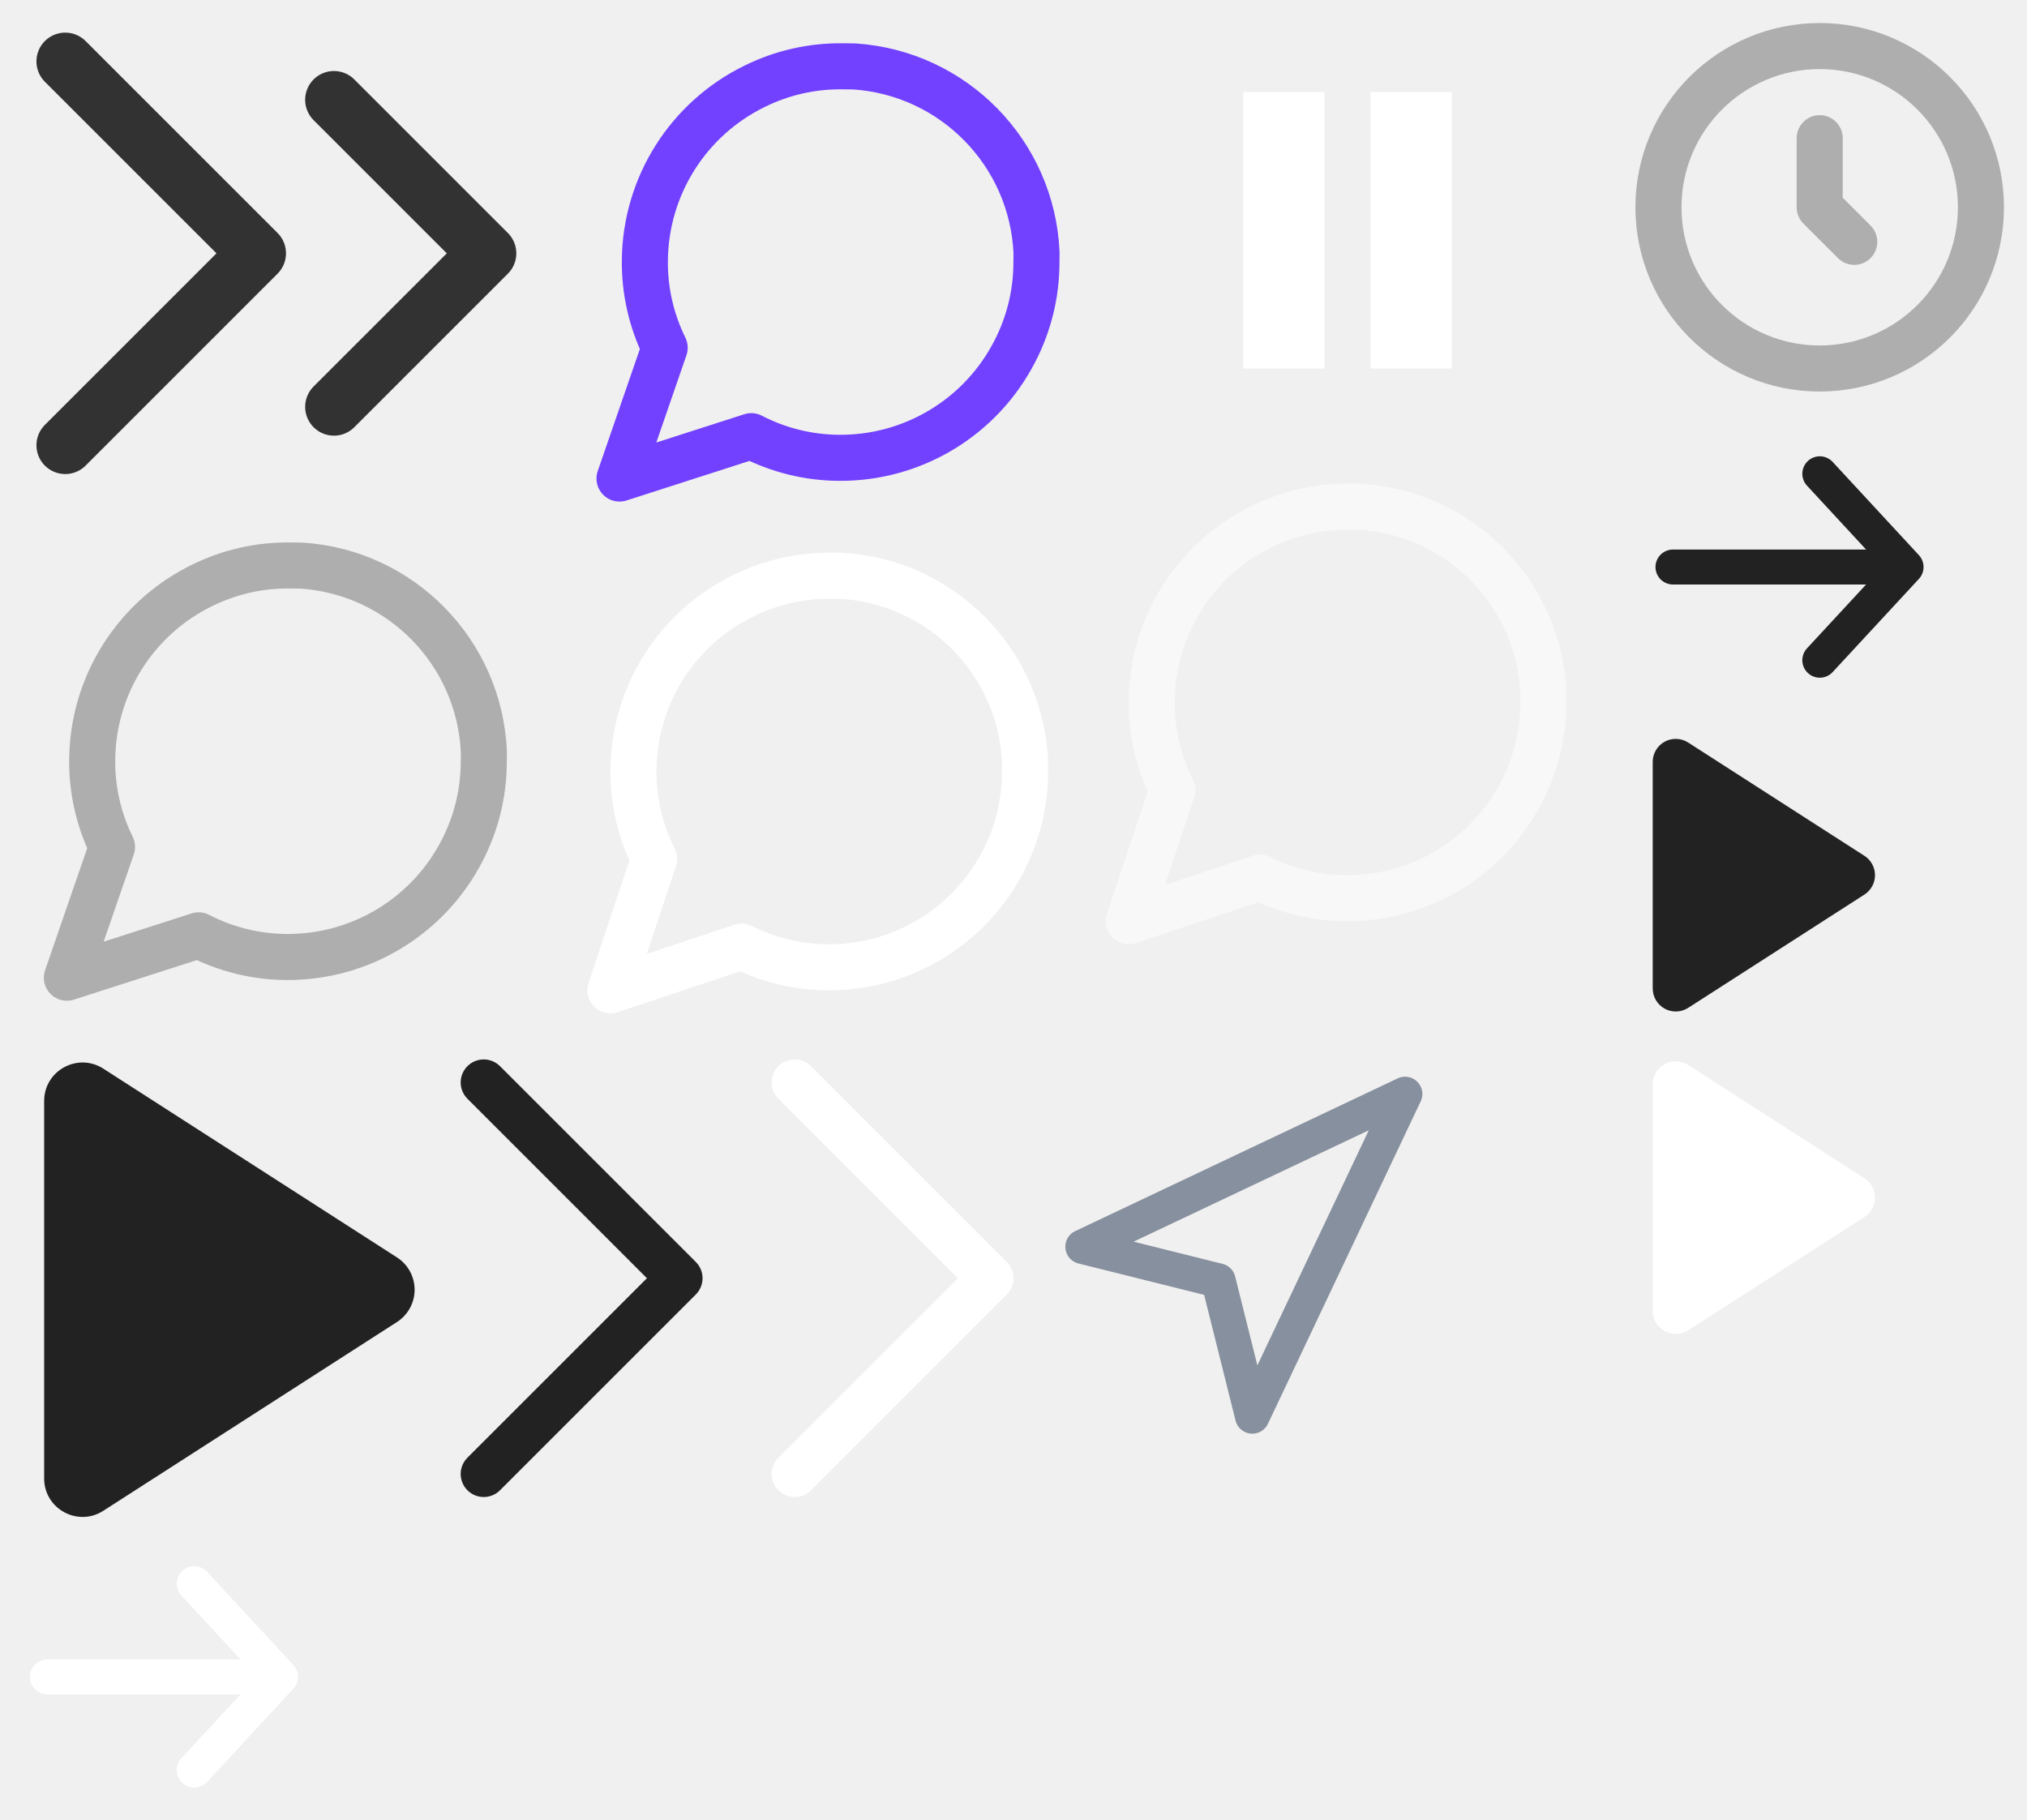
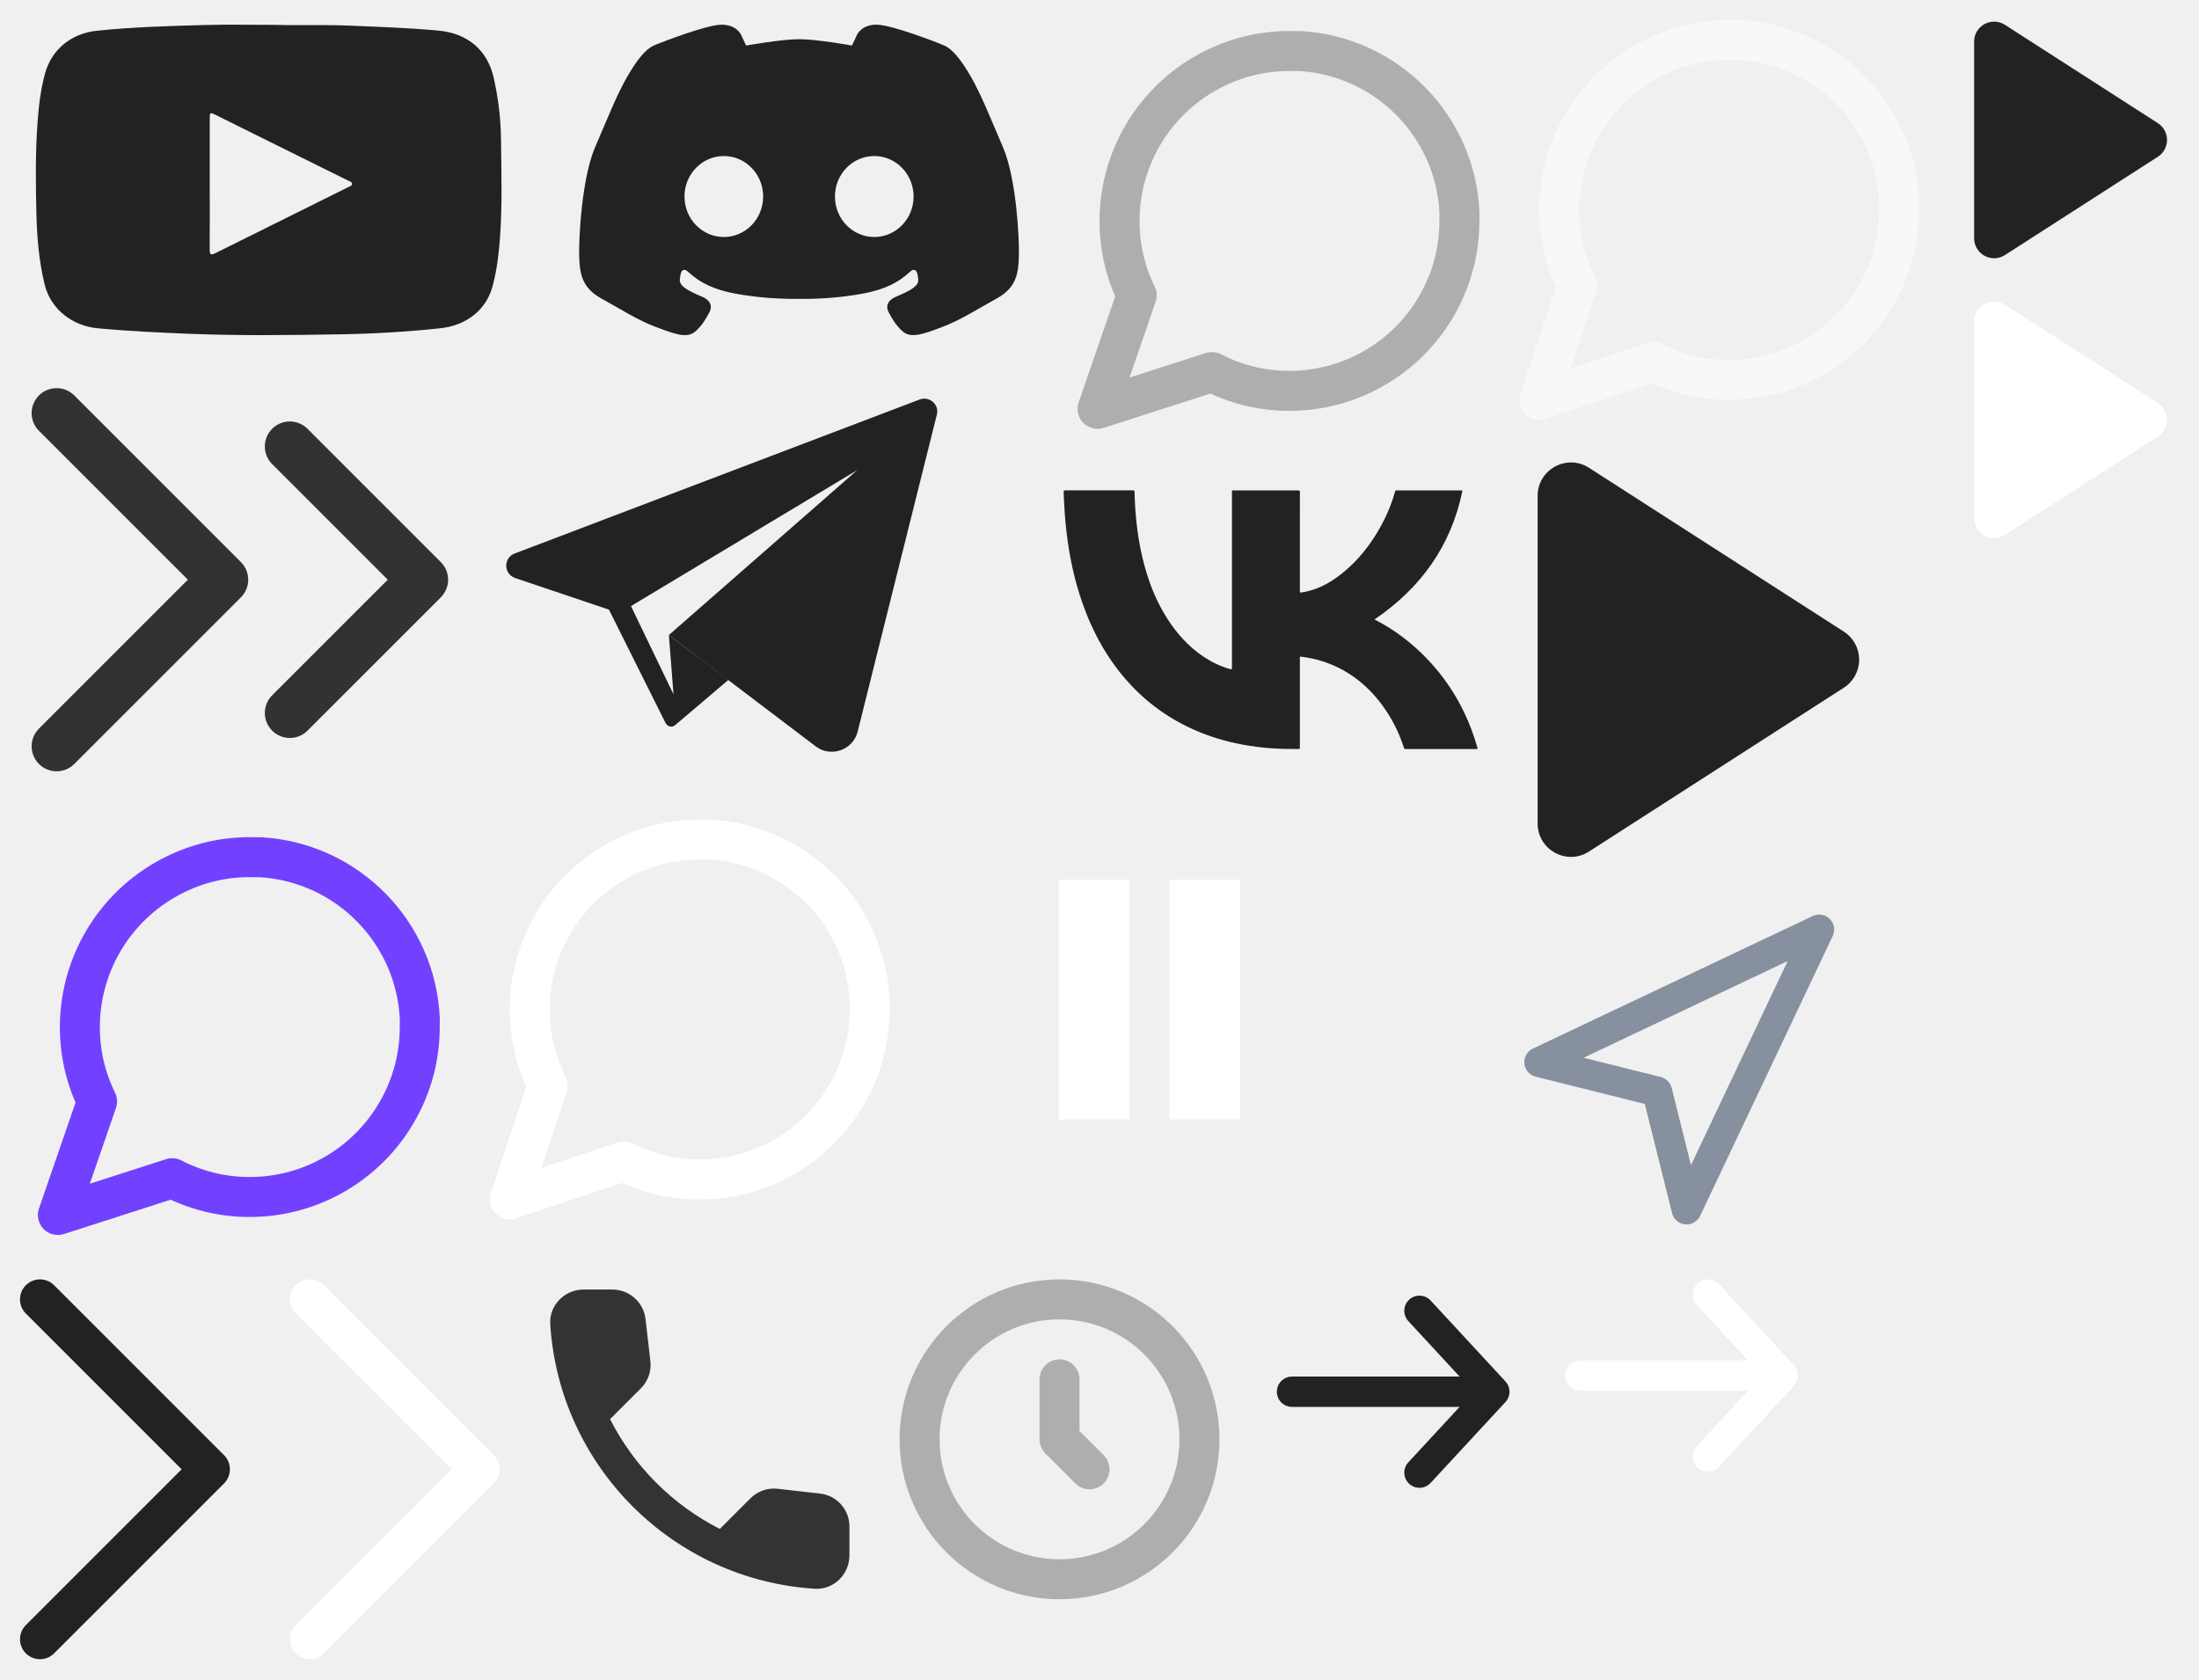
- <svg xmlns="http://www.w3.org/2000/svg" width="88" height="79" viewBox="0 0 88 79">
-   <svg width="15" height="13" fill="none" viewBox="-1 -1 15 13" id="black-right-arrow" x="70" y="18">
+ <svg xmlns="http://www.w3.org/2000/svg" width="110" height="84" viewBox="0 0 110 84">
+   <svg width="15" height="13" fill="none" viewBox="-1 -1 15 13" id="black-right-arrow" x="62" y="63">
    <path d="M8.005 1.571 11.75 5.62 8.005 9.667" stroke="#222" stroke-width="1.518" stroke-linecap="round" stroke-linejoin="round" />
    <path d="M11.457 5.62H1.63" stroke="#222" stroke-width="1.518" stroke-linecap="round" />
  </svg>
-   <svg width="18" height="18" fill="none" viewBox="-1 -1 18 18" id="clock" x="70">
+   <svg width="18" height="18" fill="none" viewBox="-1 -1 18 18" id="call" x="26" y="63">
+     <path d="m14.024 10.716-2.116-.241a1.658 1.658 0 0 0-1.367.475l-1.533 1.533A12.538 12.538 0 0 1 3.516 6.99l1.542-1.54a1.66 1.66 0 0 0 .475-1.366l-.242-2.1A1.668 1.668 0 0 0 3.633.508H2.19C1.25.508.466 1.29.525 2.233c.441 7.116 6.133 12.8 13.241 13.242.942.058 1.725-.726 1.725-1.667v-1.442a1.652 1.652 0 0 0-1.466-1.65z" fill="#333" />
+   </svg>
+   <svg width="18" height="18" fill="none" viewBox="-1 -1 18 18" id="clock" x="44" y="63">
    <path d="M8 5v3l1.5 1.5M8 15A7 7 0 1 0 8 1a7 7 0 0 0 0 14z" stroke="#AEAEAE" stroke-width="2" stroke-linecap="round" stroke-linejoin="round" />
  </svg>
-   <svg width="22" height="22" fill="none" viewBox="-1 -1 22 22" id="comments" x="47" y="20">
+   <svg width="22" height="22" fill="none" viewBox="-1 -1 22 22" id="comments" x="75">
    <path opacity=".5" clip-rule="evenodd" d="M19 9.5a8.38 8.38 0 0 1-.9 3.8 8.5 8.5 0 0 1-7.6 4.7 8.38 8.38 0 0 1-3.8-.9L1 19l1.9-5.7A8.38 8.38 0 0 1 2 9.5a8.5 8.5 0 0 1 4.7-7.6 8.38 8.38 0 0 1 3.8-.9h.5a8.48 8.48 0 0 1 8 8v.5z" stroke="#fff" stroke-width="2" stroke-linecap="round" stroke-linejoin="round" />
  </svg>
-   <svg width="23" height="23" fill="none" viewBox="-1 -1 23 23" id="comments-gray" y="22">
+   <svg width="23" height="23" fill="none" viewBox="-1 -1 23 23" id="comments-gray" x="52">
    <path clip-rule="evenodd" d="M20.002 10.142a8.38 8.38 0 0 1-.94 3.79 8.5 8.5 0 0 1-7.649 4.62 8.38 8.38 0 0 1-3.79-.94l-5.72 1.84 1.96-5.68a8.38 8.38 0 0 1-.86-3.809 8.5 8.5 0 0 1 4.78-7.55 8.38 8.38 0 0 1 3.809-.86l.5.005a8.48 8.48 0 0 1 7.915 8.084l-.005.5v0z" stroke="#AEAEAE" stroke-width="2" stroke-linecap="round" stroke-linejoin="round" />
  </svg>
-   <svg width="23" height="23" fill="none" viewBox="-1 -1 23 23" id="comments-purple" x="24">
+   <svg width="23" height="23" fill="none" viewBox="-1 -1 23 23" id="comments-purple" y="40">
    <path clip-rule="evenodd" d="M19.995 10.468a8.38 8.38 0 0 1-.94 3.79 8.5 8.5 0 0 1-7.649 4.62 8.38 8.38 0 0 1-3.79-.94l-5.72 1.84 1.96-5.68a8.38 8.38 0 0 1-.86-3.809 8.5 8.5 0 0 1 4.78-7.55 8.38 8.38 0 0 1 3.809-.86l.5.005A8.48 8.48 0 0 1 20 9.968l-.005.5v0z" stroke="#7241FF" stroke-width="2" stroke-linecap="round" stroke-linejoin="round" />
  </svg>
-   <svg width="23" height="22" fill="none" viewBox="-1 -1 23 22" id="comments-white" x="24" y="23">
+   <svg width="23" height="22" fill="none" viewBox="-1 -1 23 22" id="comments-white" x="23" y="40">
    <path clip-rule="evenodd" d="M19.5 9.5a8.38 8.38 0 0 1-.9 3.8A8.5 8.5 0 0 1 11 18a8.379 8.379 0 0 1-3.8-.9L1.5 19l1.9-5.7a8.38 8.38 0 0 1-.9-3.8 8.5 8.5 0 0 1 4.7-7.6A8.38 8.38 0 0 1 11 1h.5a8.48 8.48 0 0 1 8 8v.5z" stroke="#fff" stroke-width="2" stroke-linecap="round" stroke-linejoin="round" />
  </svg>
-   <svg width="24" height="22" fill="none" viewBox="-1 -1 24 22" id="doubble-black-right-arrow">
+   <svg width="24" height="22" fill="none" viewBox="-1 -1 24 22" id="doubble-black-right-arrow" y="18">
    <path d="M13.498 16.666 20.165 10l-6.667-6.667m-11.666 15 8.334-8.334-8.334-8.333" stroke="#323232" stroke-width="2.5" stroke-linecap="round" stroke-linejoin="round" />
  </svg>
-   <svg width="18" height="19" fill="none" viewBox="-1 -1 18 19" id="navigate" x="45" y="45">
+   <svg width="18" height="19" fill="none" viewBox="-1 -1 18 19" id="navigate" x="75" y="44">
    <path clip-rule="evenodd" d="M1 8.132 15 1.5l-6.632 14-1.473-5.895L1 8.132z" stroke="#87909E" stroke-width="1.5" stroke-linecap="round" stroke-linejoin="round" />
  </svg>
-   <svg width="23" height="20" fill="none" viewBox="-1 -1 23 20" id="pausesvg" x="47">
+   <svg width="23" height="20" fill="none" viewBox="-1 -1 23 20" id="pausesvg" x="46" y="40">
    <path fill="#fff" d="M5.971 3H9.5v12H5.971zM11.5 3h3.529v12H11.5z" />
  </svg>
-   <svg width="13" height="14" fill="none" viewBox="-1 -1 13 14" id="play-black" x="70" y="31">
+   <svg width="13" height="14" fill="none" viewBox="-1 -1 13 14" id="play-black" x="97">
    <path fill-rule="evenodd" clip-rule="evenodd" d="M.75 1.082A1 1 0 0 1 2.29.24l7.652 4.92a1 1 0 0 1 0 1.682l-7.65 4.918a1 1 0 0 1-1.541-.84V1.081z" fill="#222" />
  </svg>
-   <svg width="19" height="22" fill="none" viewBox="-1 -1 19 22" id="play-black-large" y="45">
+   <svg width="19" height="22" fill="none" viewBox="-1 -1 19 22" id="play-black-large" x="75" y="22">
    <path fill-rule="evenodd" clip-rule="evenodd" d="M.917 1.803C.917.484 2.375-.312 3.485.4l12.75 8.197a1.667 1.667 0 0 1 0 2.804l-12.75 8.197c-1.11.713-2.568-.083-2.568-1.402V1.803z" fill="#222" />
  </svg>
-   <svg width="13" height="14" fill="none" viewBox="-1 -1 13 14" id="play-white" x="70" y="45">
+   <svg width="13" height="14" fill="none" viewBox="-1 -1 13 14" id="play-white" x="97" y="14">
    <path fill-rule="evenodd" clip-rule="evenodd" d="M.75 1.082A1 1 0 0 1 2.29.24l7.652 4.92a1 1 0 0 1 0 1.682l-7.65 4.918a1 1 0 0 1-1.541-.84V1.081z" fill="#fff" />
  </svg>
-   <svg width="13" height="21" fill="none" viewBox="-1 -1 13 21" id="single-black-right-arrow" x="19" y="45">
+   <svg width="13" height="21" fill="none" viewBox="-1 -1 13 21" id="single-black-right-arrow" y="63">
    <path d="m1 18 8.5-8.5L1 1" stroke="#222" stroke-width="2" stroke-linecap="round" stroke-linejoin="round" />
  </svg>
-   <svg width="13" height="21" fill="none" viewBox="-1 -1 13 21" id="single-white-right-arrow" x="32" y="45">
+   <svg width="13" height="21" fill="none" viewBox="-1 -1 13 21" id="single-white-right-arrow" x="13" y="63">
    <path d="M1.5 18 10 9.5 1.5 1" stroke="#fff" stroke-width="2" stroke-linecap="round" stroke-linejoin="round" />
  </svg>
-   <svg width="14" height="12" fill="none" viewBox="-1 -1 14 12" id="white-right-arrow" y="67">
+   <svg width="25" height="18" fill="none" viewBox="-1 -1 25 18" id="social-ds" x="27">
+     <path d="M8.099.235c-.745 0-2.992.87-3.395 1.043-.403.174-.85.716-1.358 1.611-.508.895-.917 1.941-1.579 3.48C1.105 7.908.95 10.875.972 11.78c.022.905.131 1.612 1.104 2.148.973.535 1.833 1.095 2.738 1.432.906.337 1.524.579 1.943.242.42-.337.696-.927.696-.927s.397-.526-.353-.842c-.751-.316-1.126-.537-1.093-.864.033-.326.088-.505.275-.463.188.043.63.8 2.33 1.148 1.7.347 3.358.295 3.358.295s1.658.052 3.358-.295c1.7-.348 2.142-1.105 2.33-1.147.188-.043.243.136.276.463.033.326-.343.547-1.093.863-.751.316-.354.842-.354.842s.277.59.696.927c.42.337 1.038.095 1.943-.242.906-.337 1.766-.897 2.738-1.432.973-.536 1.082-1.243 1.104-2.148.022-.906-.132-3.873-.795-5.412-.662-1.539-1.07-2.585-1.578-3.48s-.955-1.437-1.358-1.61c-.403-.175-2.65-1.044-3.395-1.044-.746 0-.966.495-.966.495l-.26.548S12.871.962 11.982.961c-.89 0-2.658.317-2.658.317L9.064.73S8.845.235 8.1.235zm.08 6.57h.028c1.087 0 1.968.907 1.968 2.026 0 1.118-.881 2.025-1.968 2.025-1.086 0-1.967-.907-1.967-2.025 0-1.108.864-2.01 1.94-2.025zm7.554 0h.027c1.076.016 1.94.918 1.94 2.026 0 1.118-.88 2.025-1.967 2.025-1.086 0-1.967-.907-1.967-2.025 0-1.119.88-2.025 1.967-2.025z" fill="#222" />
+   </svg>
+   <svg width="24" height="21" fill="none" viewBox="-1 -1 24 21" id="social-tg" x="24" y="18">
+     <path d="M21.238.941a.598.598 0 0 0-.23.042L.745 8.688a.651.651 0 0 0 .021 1.226l4.696 1.583 2.83 5.67.011.011a.302.302 0 0 0 .273.168.313.313 0 0 0 .199-.073l2.652-2.254-2.967-2.243.23 2.956-2.127-4.413 11.32-6.803-9.423 8.25 7.338 5.565c.241.189.524.273.807.273.577 0 1.143-.377 1.3-1.017l3.962-15.86c.105-.398-.23-.786-.629-.786z" fill="#222" />
+   </svg>
+   <svg width="23" height="16" fill="none" viewBox="-1 -1 23 16" id="social-vk" x="52" y="23">
+     <path d="M15.754 6.99c.373.185.734.4 1.08.639a10.324 10.324 0 0 1 3.395 3.983c.28.577.501 1.176.676 1.793.014.047.009.065-.047.065-1.182-.002-2.364-.002-3.546 0-.063 0-.074-.032-.089-.078a7.32 7.32 0 0 0-1.139-2.197c-.771-1.01-1.742-1.742-2.962-2.126a5.878 5.878 0 0 0-1.047-.22c-.043-.005-.055.008-.052.047.002.02 0 .04 0 .061v4.415c0 .097 0 .097-.098.097-.472.002-.944-.006-1.415-.044-1.785-.142-3.47-.614-5.002-1.565a9.546 9.546 0 0 1-1.952-1.607c-1.127-1.208-1.905-2.62-2.44-4.174a15.762 15.762 0 0 1-.64-2.57A20.25 20.25 0 0 1 .264 1.72C.236 1.355.224.99.206.623.203.553.216.529.293.529 1.419.532 2.546.532 3.672.53c.059 0 .08.009.082.076.009.525.043 1.05.101 1.572.105.942.29 1.867.592 2.766A8.89 8.89 0 0 0 5.525 7.15c.544.795 1.21 1.46 2.057 1.93.305.169.625.302.962.394.067.018.081.005.081-.061-.002-.544 0-1.088 0-1.631V.636c0-.124-.013-.104.103-.104 1.069 0 2.137 0 3.205-.002.072 0 .092.015.092.09-.002 1.646-.002 3.292-.002 4.938 0 .096 0 .093.097.078.727-.11 1.354-.442 1.927-.885.881-.682 1.55-1.541 2.075-2.518a8.006 8.006 0 0 0 .666-1.648c.01-.04.027-.055.072-.055 1.078.002 2.156.002 3.235.002.014 0 .03.002.062.006-.565 2.772-2.087 4.878-4.403 6.451z" fill="#222" />
+   </svg>
+   <svg width="27" height="18" fill="none" viewBox="-1 -1 27 18" id="social-yt">
+     <path d="M12.805.244c-1.424 0-2.46-.024-3.495.006C7.482.3 5.652.348 3.83.54c-1.263.133-2.24.932-2.57 2.112-.224.804-.32 1.626-.38 2.452C.765 6.634.785 8.167.821 9.698c.029 1.187.13 2.372.413 3.536.295 1.215 1.37 2.072 2.664 2.19 1.516.14 3.034.212 4.553.273 2.508.101 5.017.07 7.525.027a56.105 56.105 0 0 0 5.029-.3c1.326-.142 2.321-.909 2.643-2.134.209-.795.307-1.607.365-2.425.113-1.588.068-3.177.05-4.765a14.768 14.768 0 0 0-.377-3.254C23.365 1.494 22.38.668 20.943.532 19.477.394 18.006.346 16.535.284c-1.373-.059-2.745-.006-3.73-.04zM9.492 8.208V4.955c0-.348.006-.351.34-.186.415.206.828.416 1.243.62 1.776.88 3.552 1.758 5.326 2.639.084.04.208.059.208.177 0 .088-.098.111-.167.145-2.224 1.105-4.45 2.208-6.672 3.316-.243.121-.282.046-.28-.178.006-1.092.002-2.186.002-3.28z" fill="#222" />
+   </svg>
+   <svg width="14" height="12" fill="none" viewBox="-1 -1 14 12" id="white-right-arrow" x="77" y="63">
    <path d="m7.433.762 3.745 4.048-3.745 4.047" stroke="#fff" stroke-width="1.518" stroke-linecap="round" stroke-linejoin="round" />
    <path d="M10.885 4.81H1.059" stroke="#fff" stroke-width="1.518" stroke-linecap="round" />
  </svg>
</svg>
